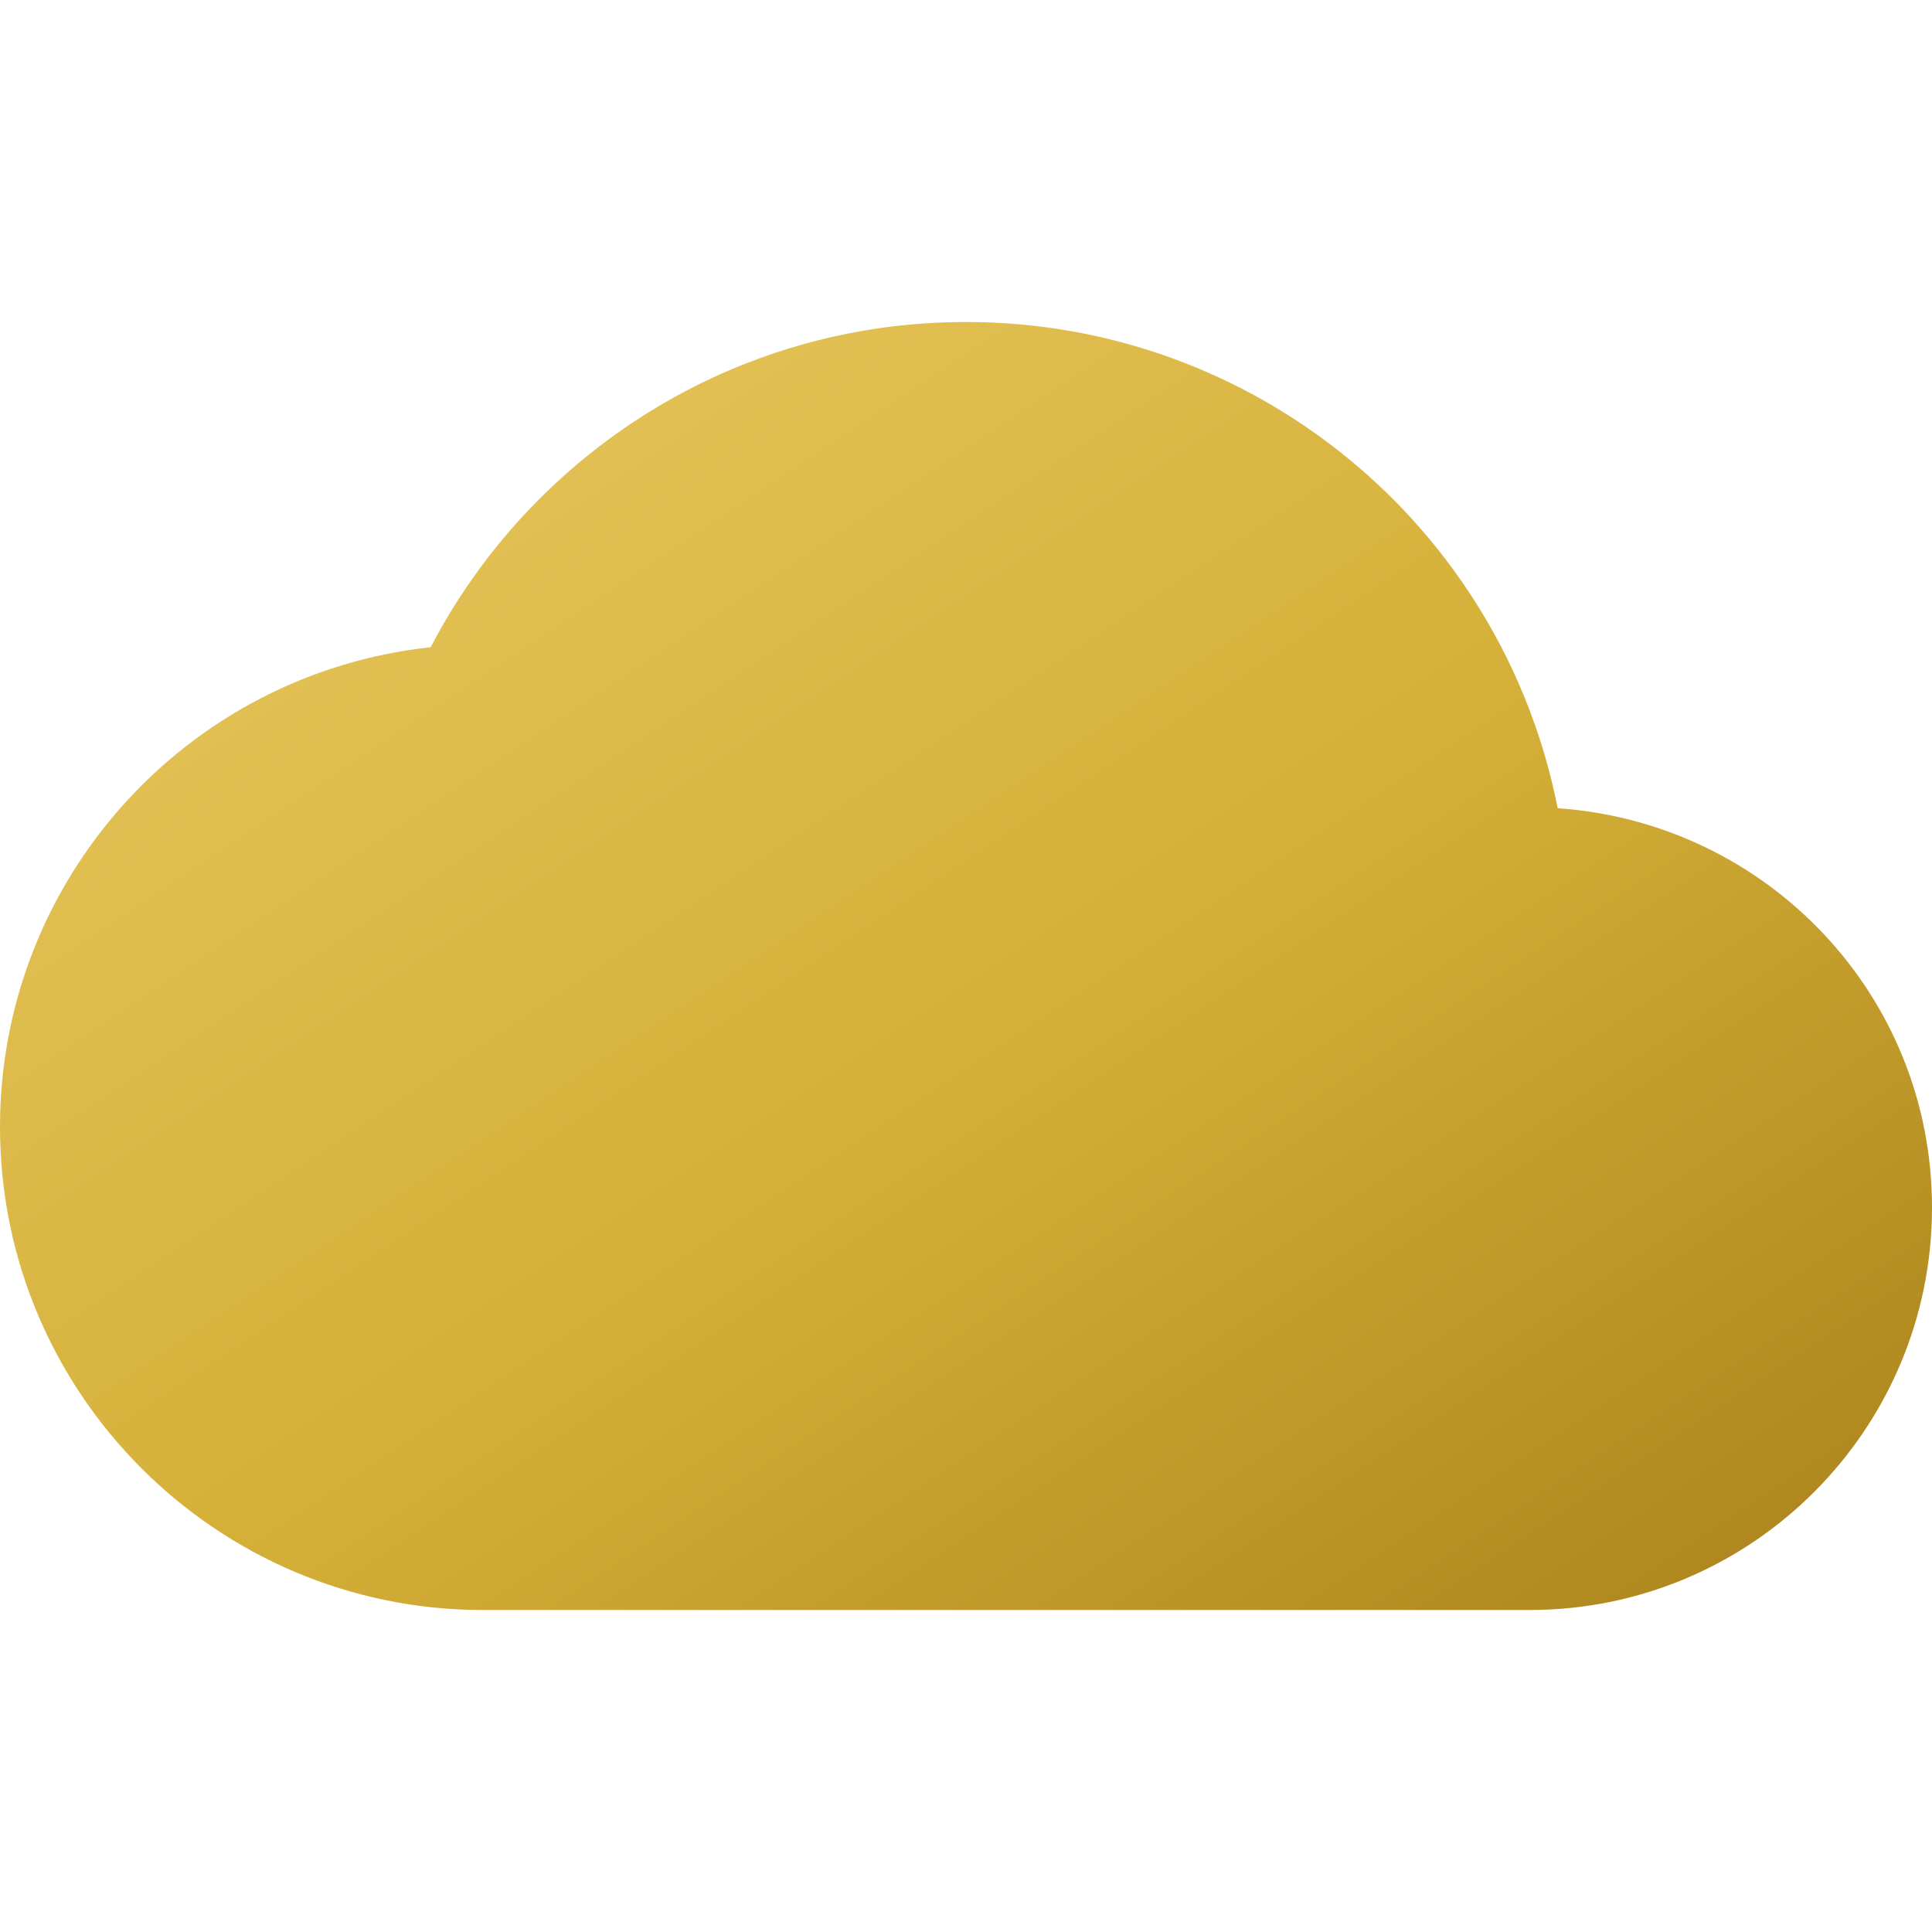
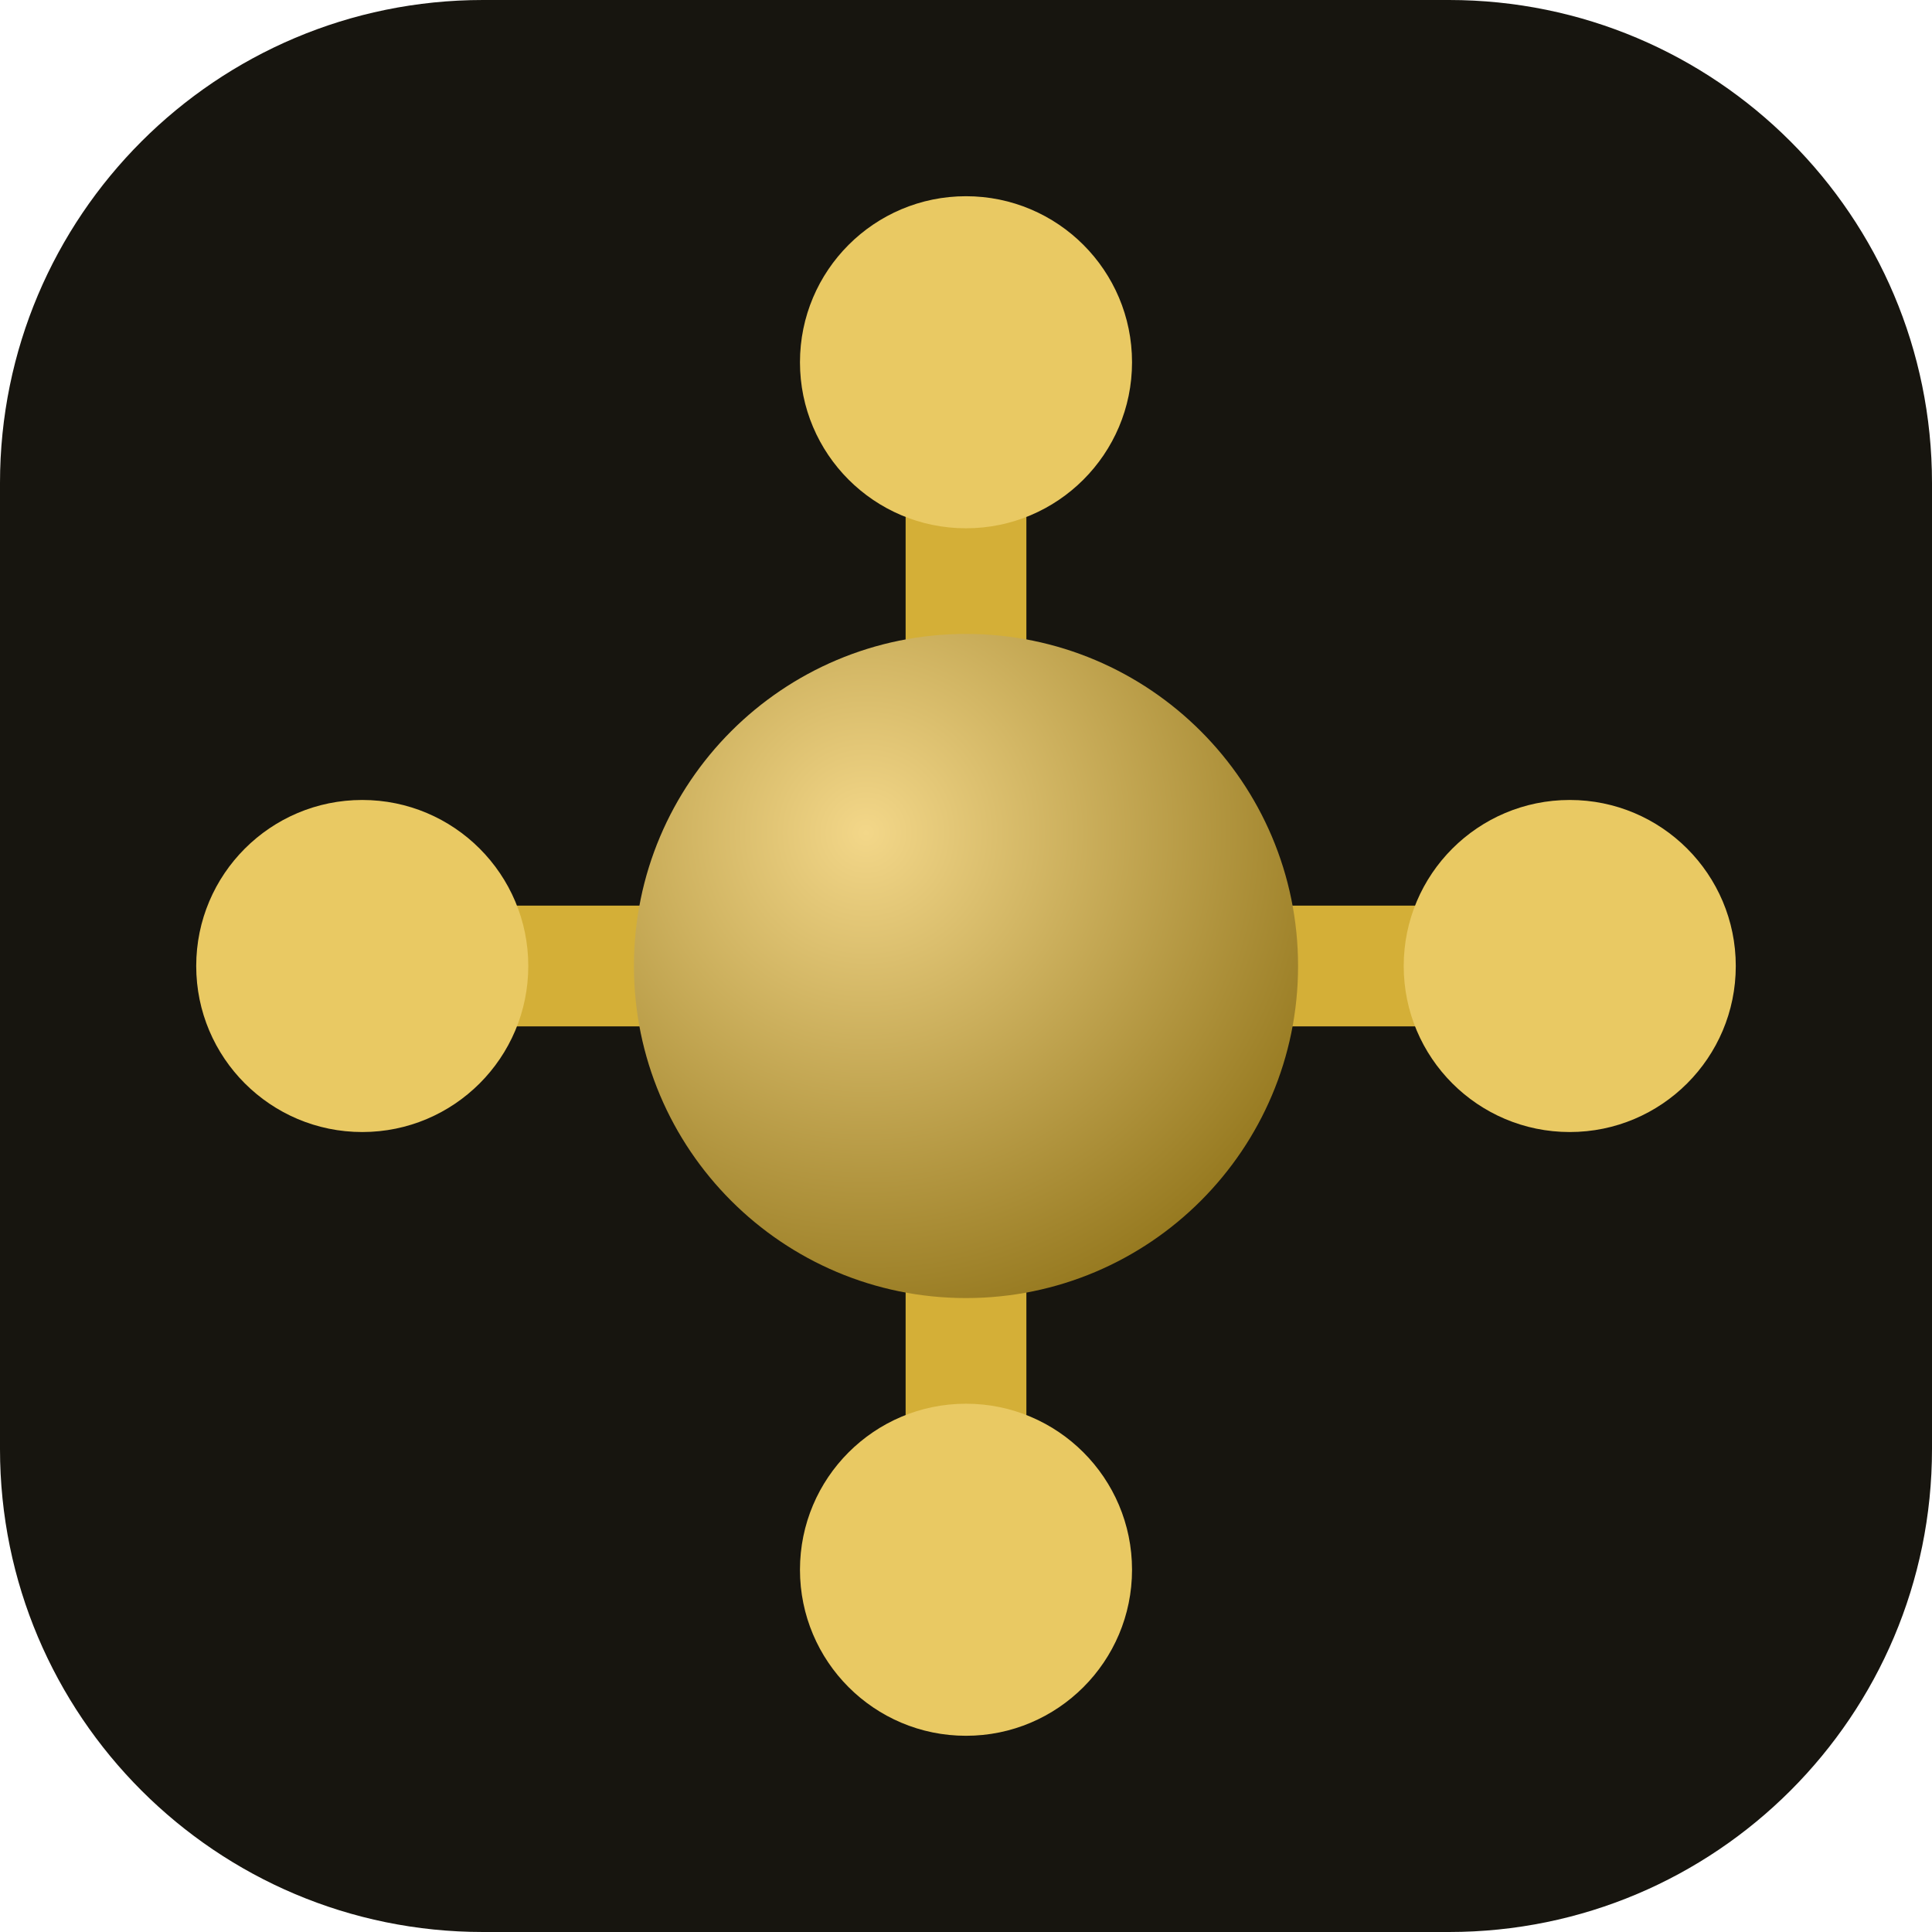
- <svg xmlns="http://www.w3.org/2000/svg" viewBox="0 0 24 24">
+ <svg xmlns="http://www.w3.org/2000/svg" viewBox="0 0 64 64">
  <defs>
-     <linearGradient id="gold" x1="0" y1="0" x2="1" y2="1">
-       <stop offset="0" stop-color="#e9c963" />
-       <stop offset="0.55" stop-color="#d4af37" />
-       <stop offset="1" stop-color="#a8801a" />
-     </linearGradient>
+     <radialGradient id="g" cx="0.35" cy="0.3" r="0.85">
+       <stop offset="0" stop-color="#f3d789" />
+       <stop offset="1" stop-color="#8a6d12" />
+     </radialGradient>
  </defs>
-   <path fill="url(#gold)" d="M19.35 10.04A7.49 7.49 0 0 0 12 4C9.11 4 6.6 5.64 5.35 8.04A5.994 5.994 0 0 0 0 14c0 3.31 2.69 6 6 6h13c2.76 0 5-2.24 5-5 0-2.64-2.05-4.78-4.65-4.96z" />
+   <rect width="64" height="64" rx="16" fill="#17150f" />
+   <g stroke="#d4af37" stroke-width="4" stroke-linecap="round">
+     <line x1="32" y1="32" x2="52" y2="32" />
+     <line x1="32" y1="32" x2="32" y2="52" />
+     <line x1="32" y1="32" x2="12" y2="32" />
+     <line x1="32" y1="32" x2="32" y2="12" />
+   </g>
+   <g fill="#e9c963">
+     <circle cx="52" cy="32" r="5.5" />
+     <circle cx="32" cy="52" r="5.5" />
+     <circle cx="12" cy="32" r="5.5" />
+     <circle cx="32" cy="12" r="5.5" />
+   </g>
+   <circle cx="32" cy="32" r="11" fill="url(#g)" />
</svg>
